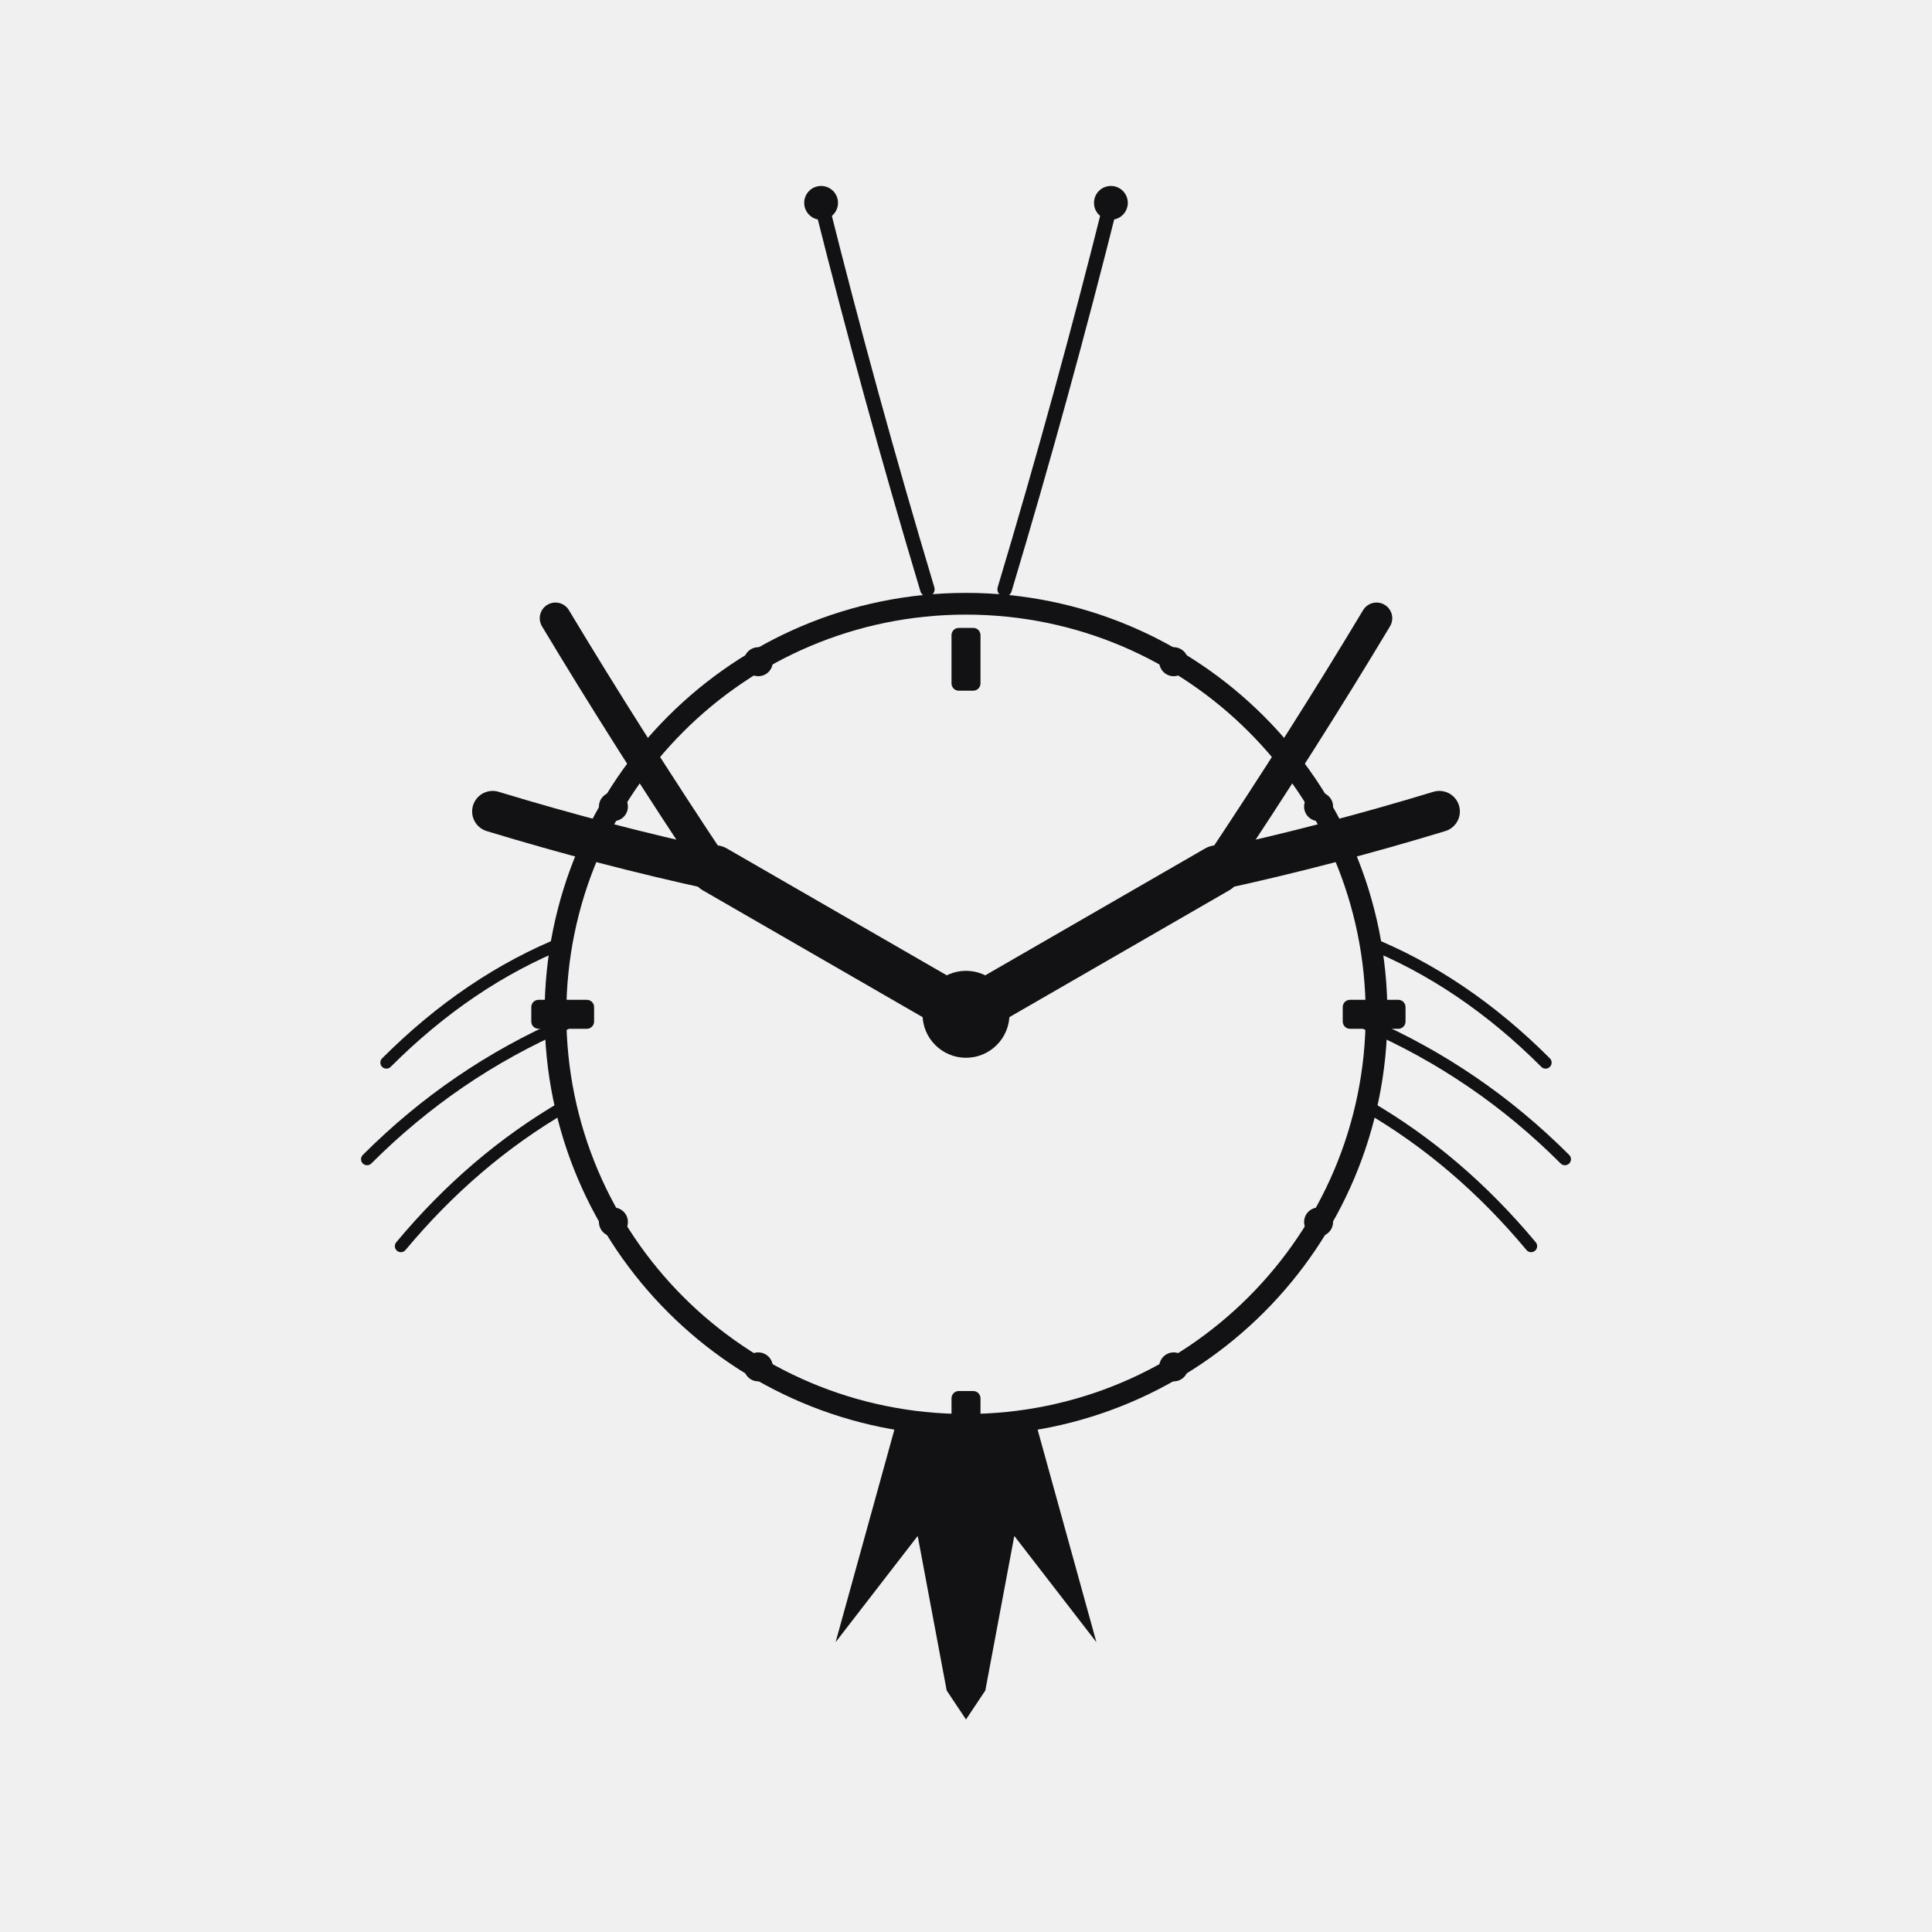
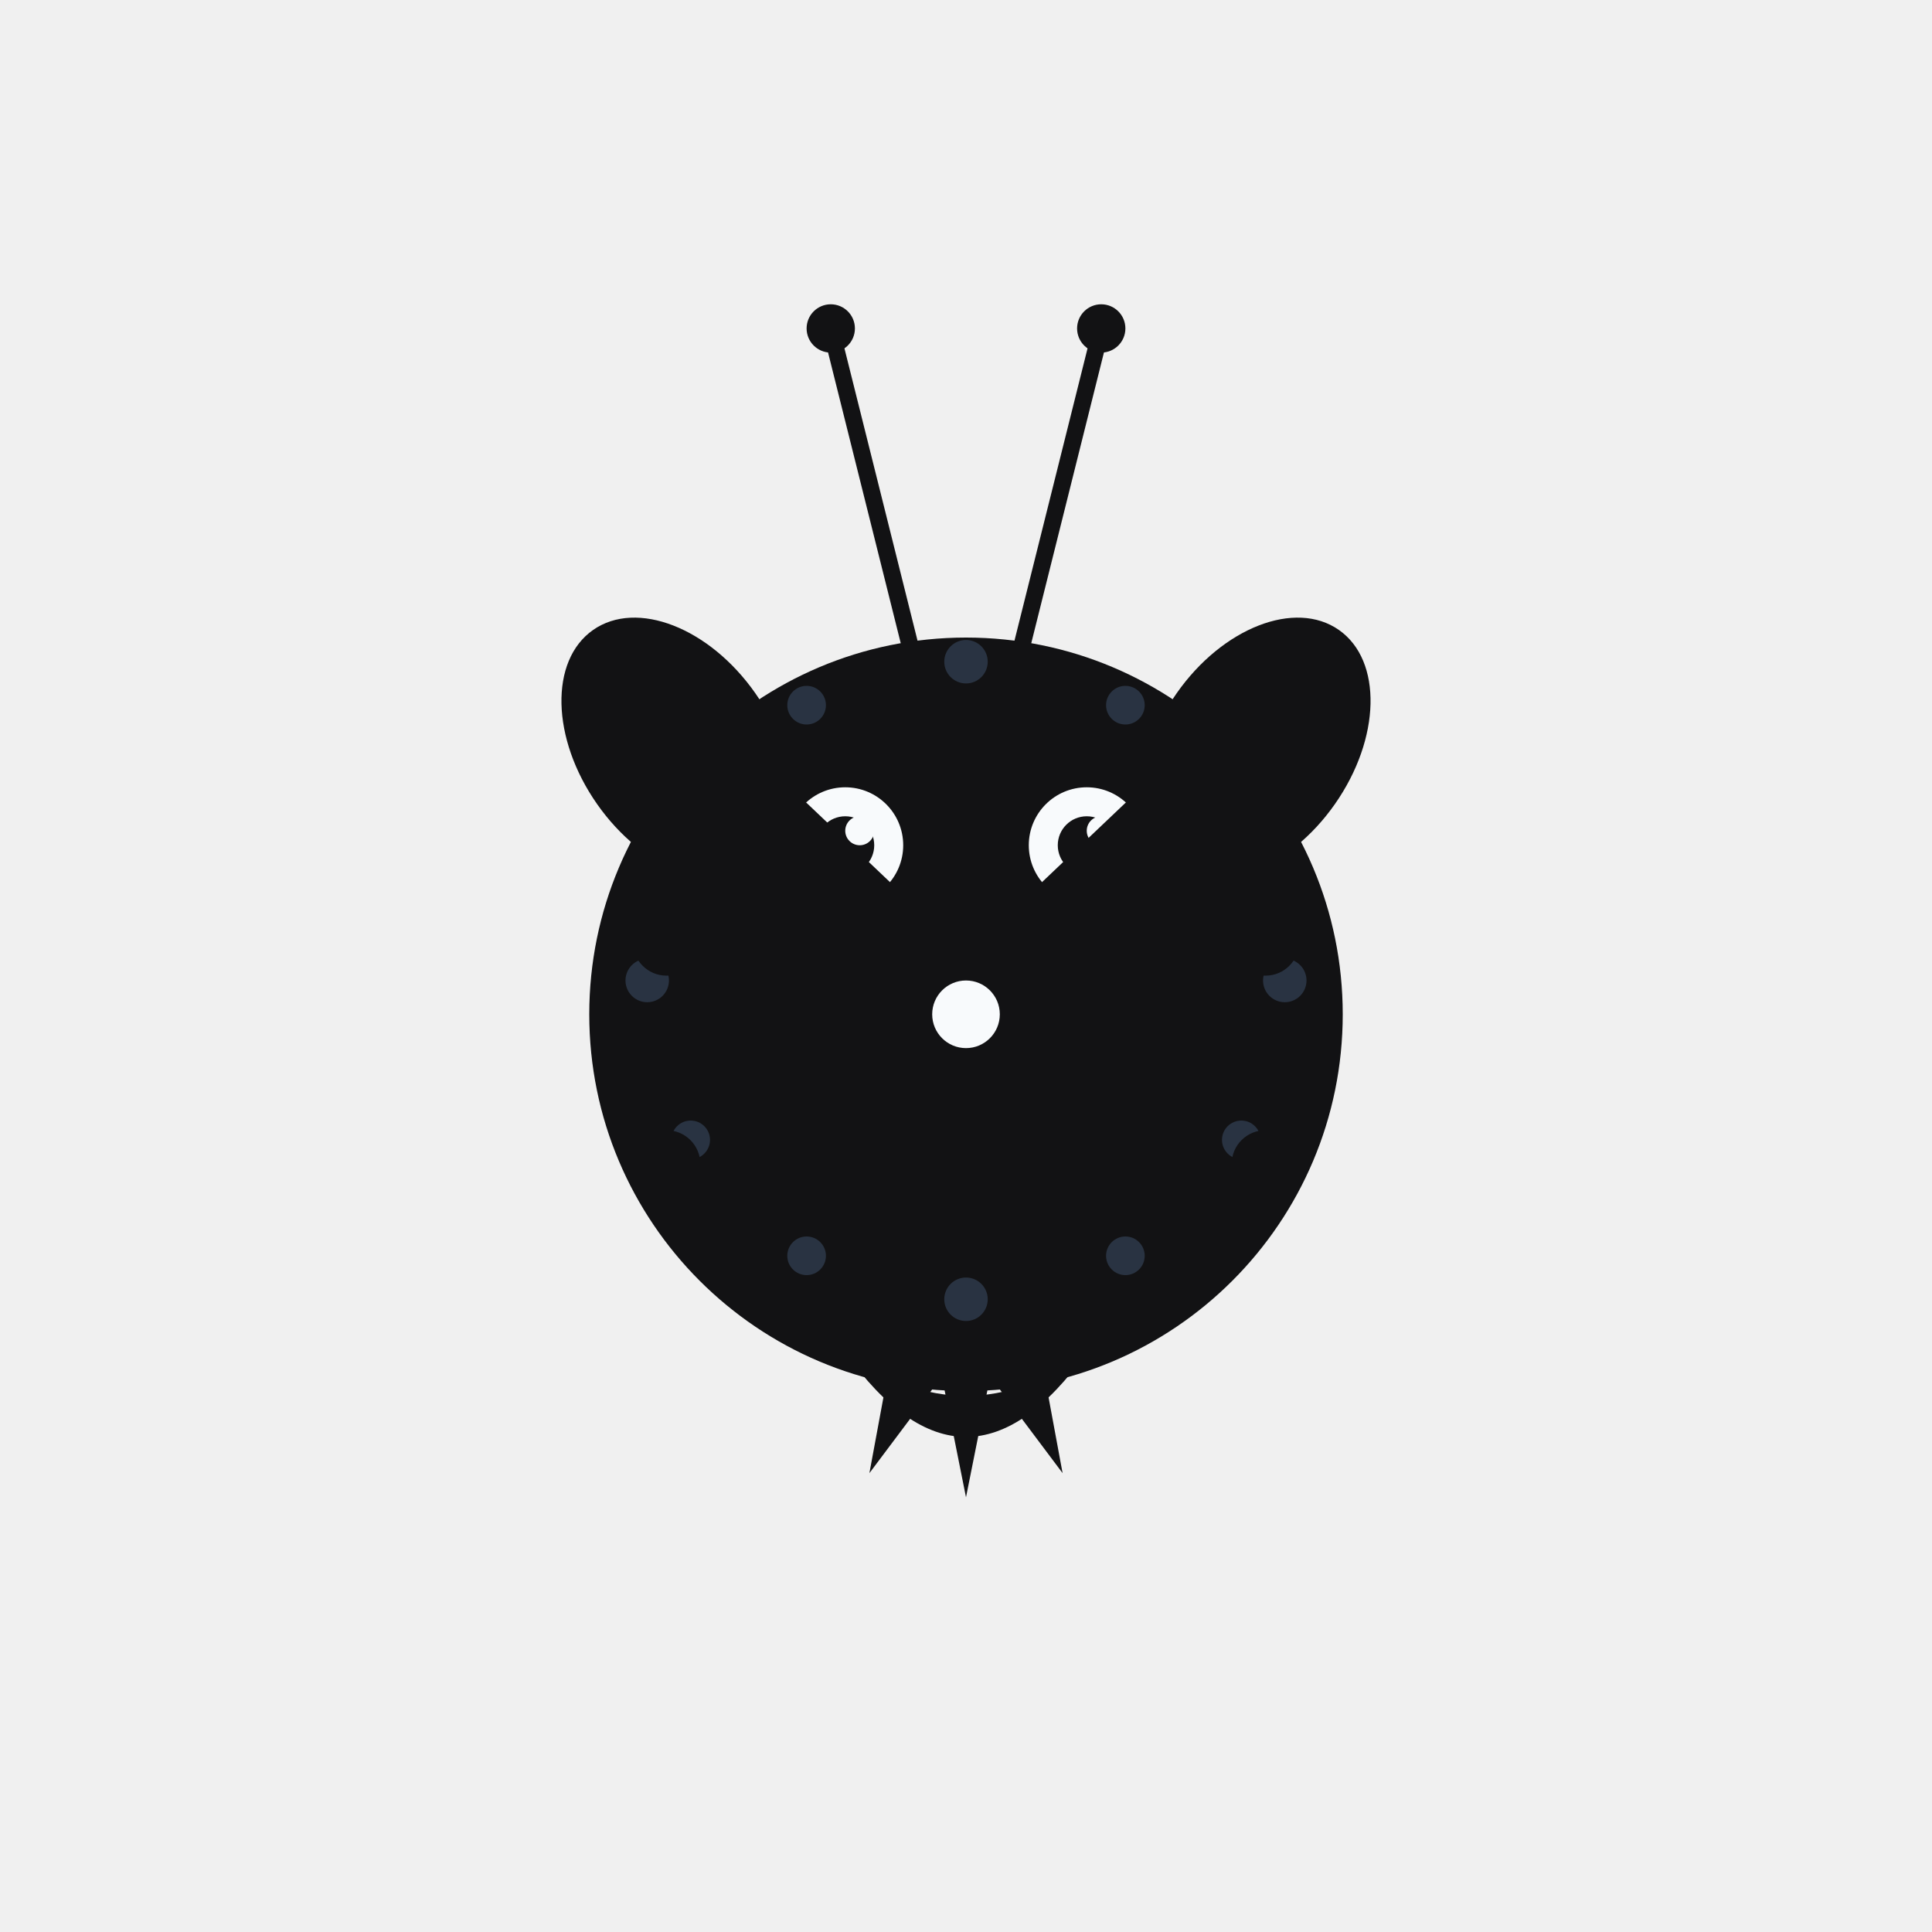
<svg xmlns="http://www.w3.org/2000/svg" viewBox="0 0 400 400">
-   <path d="M192,122 Q180,82 170,42" stroke="#121214" stroke-width="3" stroke-linecap="round" fill="none" />
-   <path d="M208,122 Q220,82 230,42" stroke="#121214" stroke-width="3" stroke-linecap="round" fill="none" />
-   <circle cx="170" cy="42" r="3.5" fill="#121214" />
-   <circle cx="230" cy="42" r="3.5" fill="#121214" />
-   <circle cx="200" cy="210" r="85" fill="none" stroke="#121214" stroke-width="4.5" />
+   <circle cx="200" cy="210" r="78" fill="#121214" />
+   <g fill="#334155" opacity="0.7">
+     <circle cx="200" cy="137" r="4.5" />
+     <circle cx="233" cy="146" r="4" />
+     <circle cx="257" cy="170" r="4" />
+     <circle cx="266" cy="203" r="4.5" />
+     <circle cx="257" cy="236" r="4" />
+     <circle cx="233" cy="260" r="4" />
+     <circle cx="200" cy="269" r="4.5" />
+     <circle cx="167" cy="260" r="4" />
+     <circle cx="143" cy="236" r="4" />
+     <circle cx="134" cy="203" r="4.5" />
+     <circle cx="143" cy="170" r="4" />
+     <circle cx="167" cy="146" r="4" />
+   </g>
+   <circle cx="175" cy="175" r="12" fill="#f8fafc" />
+   <circle cx="175" cy="175" r="6" fill="#121214" />
+   <circle cx="178" cy="172" r="3" fill="#f8fafc" />
+   <circle cx="225" cy="175" r="12" fill="#f8fafc" />
+   <circle cx="225" cy="175" r="6" fill="#121214" />
+   <circle cx="228" cy="172" r="3" fill="#f8fafc" />
+   <line x1="200" y1="210" x2="160" y2="172" stroke="#121214" stroke-width="18" stroke-linecap="round" />
+   <ellipse cx="140" cy="155" rx="20" ry="30" transform="rotate(-35 140 155)" fill="#121214" />
+   <ellipse cx="150" cy="185" rx="13" ry="20" transform="rotate(-15 150 185)" fill="#121214" />
+   <line x1="200" y1="210" x2="240" y2="172" stroke="#121214" stroke-width="18" stroke-linecap="round" />
+   <ellipse cx="260" cy="155" rx="20" ry="30" transform="rotate(35 260 155)" fill="#121214" />
+   <ellipse cx="250" cy="185" rx="13" ry="20" transform="rotate(15 250 185)" fill="#121214" />
+   <circle cx="200" cy="210" r="14" fill="#121214" />
+   <circle cx="200" cy="210" r="7" fill="#f8fafc" />
+   <path d="M175,280 Q200,315 225,280 Q200,298 175,280" fill="#121214" />
+   <path d="M185,278 L180,305 L195,285 L200,310 L205,285 L220,305 L215,278" fill="#121214" />
+   <path d="M190,140 Q180,100 172,68" stroke="#121214" stroke-width="3.5" stroke-linecap="round" fill="none" />
+   <circle cx="172" cy="68" r="5" fill="#121214" />
+   <path d="M210,140 Q220,100 228,68" stroke="#121214" stroke-width="3.5" stroke-linecap="round" fill="none" />
+   <circle cx="228" cy="68" r="5" fill="#121214" />
  <g fill="#121214">
-     <rect x="197" y="130" width="6" height="13" rx="1.5" />
-     <rect x="278" y="207" width="13" height="6" rx="1.5" />
-     <rect x="197" y="288" width="6" height="13" rx="1.5" />
-     <rect x="110" y="207" width="13" height="6" rx="1.5" />
-   </g>
-   <g fill="#121214">
-     <circle cx="243" cy="137" r="3" />
-     <circle cx="273" cy="167" r="3" />
-     <circle cx="273" cy="253" r="3" />
-     <circle cx="243" cy="283" r="3" />
-     <circle cx="157" cy="283" r="3" />
-     <circle cx="127" cy="253" r="3" />
-     <circle cx="127" cy="167" r="3" />
-     <circle cx="157" cy="137" r="3" />
-   </g>
-   <circle cx="200" cy="210" r="9" fill="#121214" />
-   <circle cx="200" cy="210" r="4" fill="#ffffff" />
-   <line x1="200" y1="210" x2="148" y2="180" stroke="#121214" stroke-width="10" stroke-linecap="round" />
-   <path d="M148,180 Q130,153 115,128" stroke="#121214" stroke-width="6.5" stroke-linecap="round" fill="none" />
-   <path d="M148,180 Q125,175 102,168" stroke="#121214" stroke-width="8.5" stroke-linecap="round" fill="none" />
-   <line x1="200" y1="210" x2="252" y2="180" stroke="#121214" stroke-width="10" stroke-linecap="round" />
-   <path d="M252,180 Q270,153 285,128" stroke="#121214" stroke-width="6.5" stroke-linecap="round" fill="none" />
-   <path d="M252,180 Q275,175 298,168" stroke="#121214" stroke-width="8.5" stroke-linecap="round" fill="none" />
-   <path d="M186,293 L173,340 L190,318 L196,350 L200,356 L204,350 L210,318 L227,340 L214,293" fill="#121214" />
-   <g stroke="#121214" stroke-width="2.5" stroke-linecap="round" fill="none">
-     <path d="M117,195 Q97,203 80,220" />
-     <path d="M117,212 Q94,222 76,240" />
-     <path d="M117,229 Q98,240 83,258" />
-   </g>
-   <g stroke="#121214" stroke-width="2.5" stroke-linecap="round" fill="none">
-     <path d="M283,195 Q303,203 320,220" />
-     <path d="M283,212 Q306,222 324,240" />
-     <path d="M283,229 Q302,240 317,258" />
+     <circle cx="138" cy="195" r="7" />
+     <circle cx="132" cy="218" r="7" />
+     <circle cx="138" cy="241" r="7" />
+     <circle cx="262" cy="195" r="7" />
+     <circle cx="268" cy="218" r="7" />
+     <circle cx="262" cy="241" r="7" />
  </g>
</svg>
